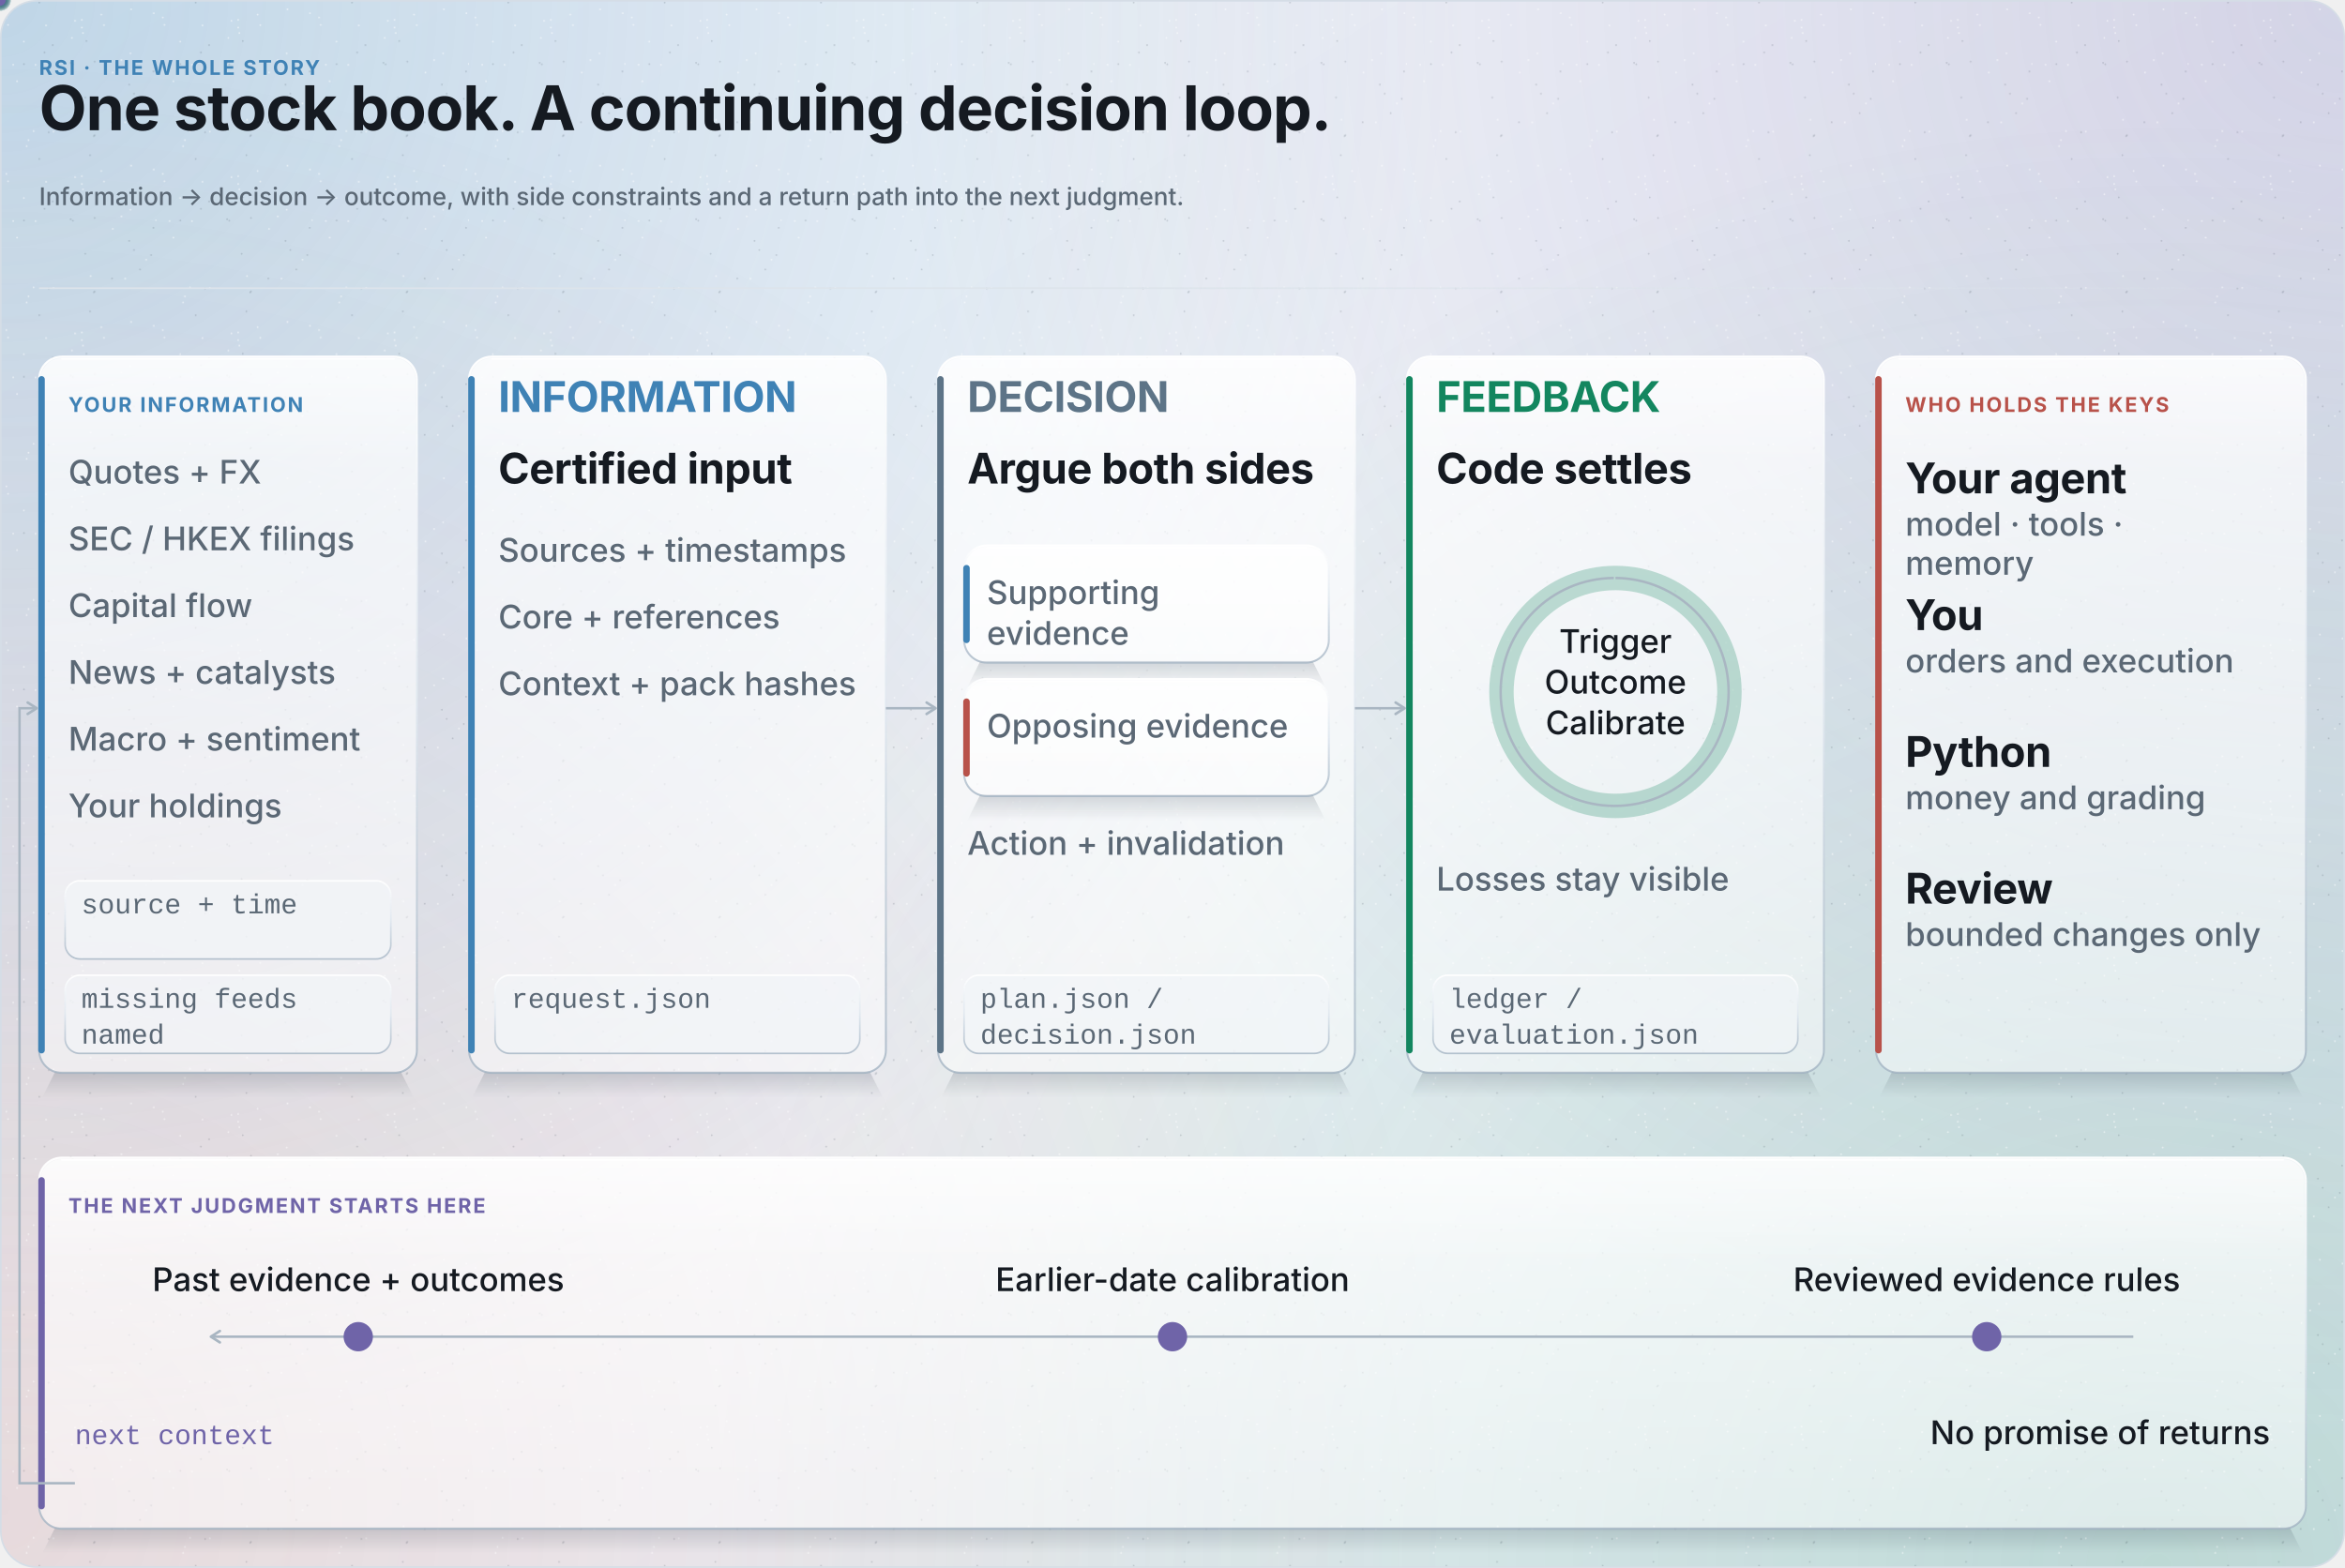
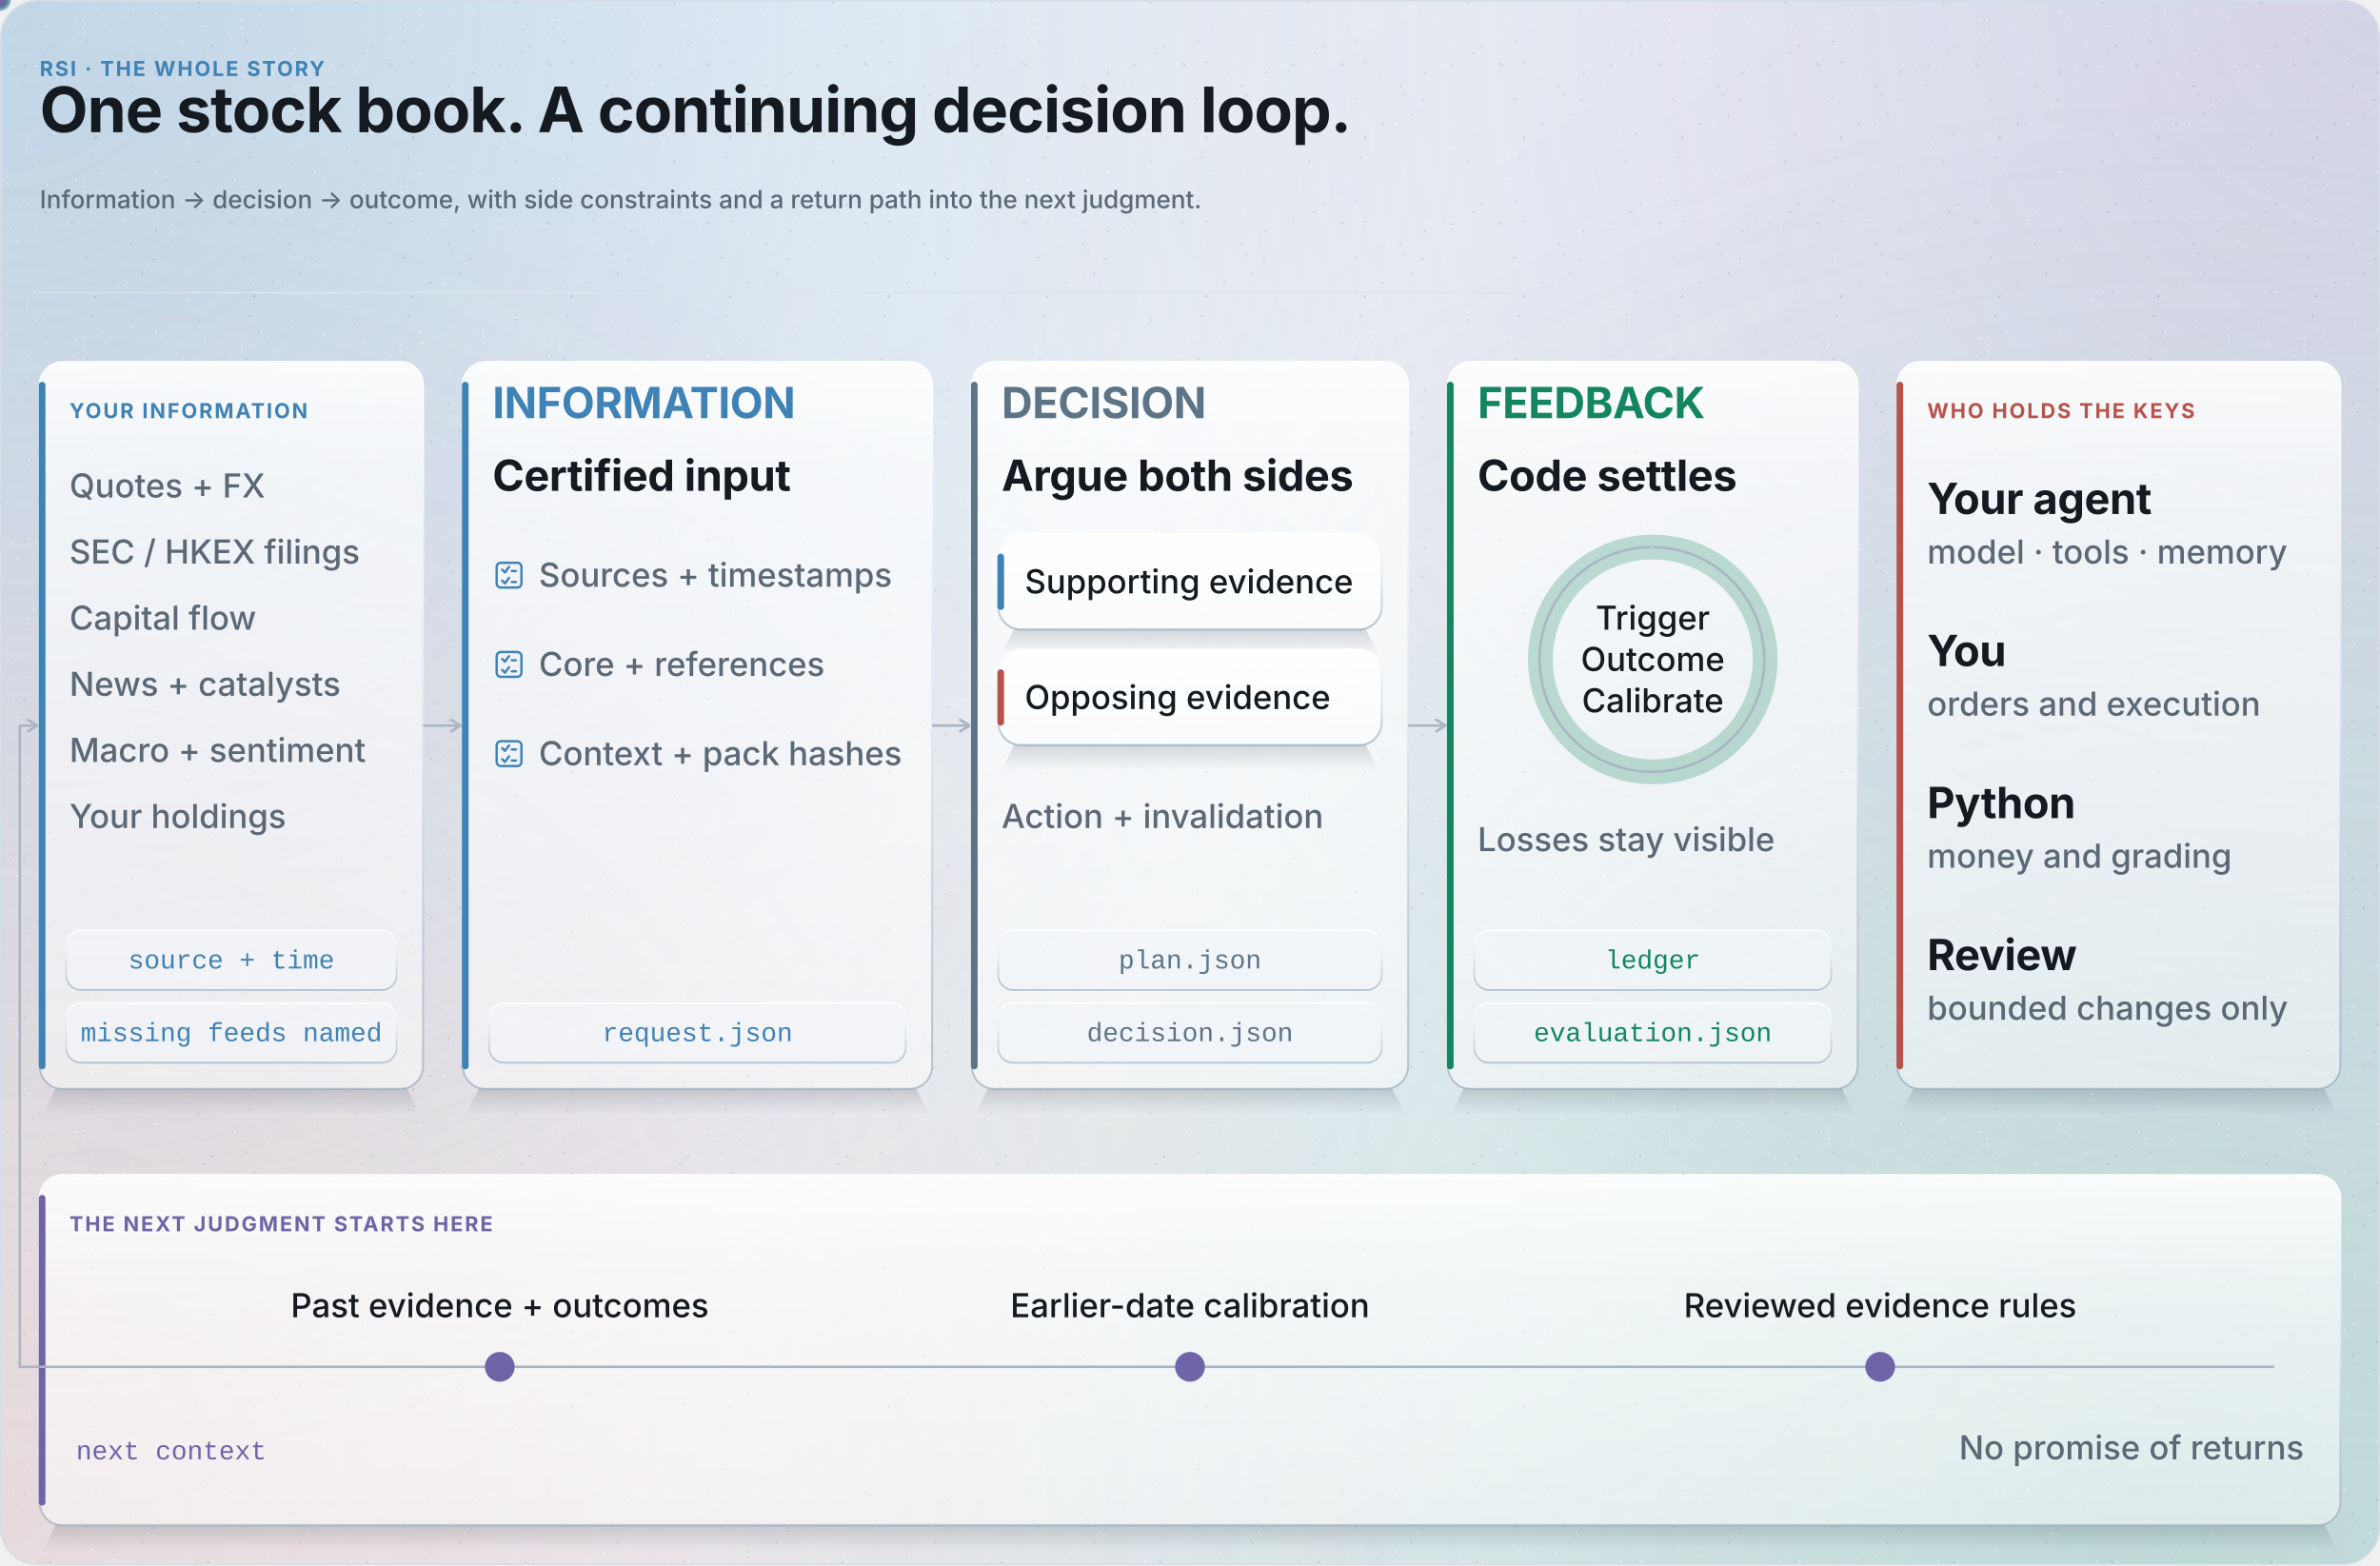
- <svg xmlns="http://www.w3.org/2000/svg" xmlns:xlink="http://www.w3.org/1999/xlink" width="1440" height="963" viewBox="0 0 1440 963" role="img" aria-labelledby="title desc">
+ <svg xmlns="http://www.w3.org/2000/svg" xmlns:xlink="http://www.w3.org/1999/xlink" width="1440" height="947" viewBox="0 0 1440 947" role="img" aria-labelledby="title desc">
  <defs>
    <linearGradient id="page" x1="0" y1="0" x2="1" y2="1">
      <stop offset="0" stop-color="#f7f9fc" />
      <stop offset=".6" stop-color="#eef2f7" />
      <stop offset="1" stop-color="#e6ecf3" />
    </linearGradient>
    <radialGradient id="field-blue" cx="0" cy="0" r="892.8" gradientUnits="userSpaceOnUse">
      <stop offset="0" stop-color="#3f82b5" stop-opacity="0.3" />
      <stop offset="1" stop-color="#3f82b5" stop-opacity="0" />
    </radialGradient>
    <radialGradient id="field-violet" cx="1440" cy="0" r="892.8" gradientUnits="userSpaceOnUse">
      <stop offset="0" stop-color="#6f64a8" stop-opacity="0.22" />
      <stop offset="1" stop-color="#6f64a8" stop-opacity="0" />
    </radialGradient>
-     <radialGradient id="field-green" cx="1324.8" cy="963" r="892.8" gradientUnits="userSpaceOnUse">
+     <radialGradient id="field-green" cx="1324.8" cy="947" r="892.8" gradientUnits="userSpaceOnUse">
      <stop offset="0" stop-color="#13865f" stop-opacity="0.2" />
      <stop offset="1" stop-color="#13865f" stop-opacity="0" />
    </radialGradient>
-     <radialGradient id="field-warm" cx="0" cy="924.48" r="892.8" gradientUnits="userSpaceOnUse">
+     <radialGradient id="field-warm" cx="0" cy="909.12" r="892.8" gradientUnits="userSpaceOnUse">
      <stop offset="0" stop-color="#b8524a" stop-opacity="0.16" />
      <stop offset="1" stop-color="#b8524a" stop-opacity="0" />
    </radialGradient>
    <pattern id="grain" width="96" height="96" patternUnits="userSpaceOnUse">
      <circle cx="32.83" cy="80.8" r=".55" fill="#ffffff" fill-opacity=".5" />
      <circle cx="21.85" cy="39.82" r=".55" fill="#ffffff" fill-opacity=".5" />
      <circle cx="29.91" cy="81.24" r=".55" fill="#22303c" fill-opacity=".16" />
      <circle cx="44.21" cy="23.3" r=".55" fill="#ffffff" fill-opacity=".5" />
      <circle cx="94.19" cy="43.92" r=".55" fill="#22303c" fill-opacity=".16" />
      <circle cx="14.73" cy="39.42" r=".55" fill="#22303c" fill-opacity=".16" />
      <circle cx="32.39" cy="27.72" r=".55" fill="#22303c" fill-opacity=".16" />
      <circle cx="44.77" cy="39.54" r=".55" fill="#22303c" fill-opacity=".16" />
      <circle cx="55.71" cy="73.6" r=".55" fill="#ffffff" fill-opacity=".5" />
      <circle cx="80.57" cy="5.74" r=".55" fill="#ffffff" fill-opacity=".5" />
      <circle cx="74.55" cy="36.92" r=".55" fill="#ffffff" fill-opacity=".5" />
      <circle cx="58.13" cy="37.86" r=".55" fill="#22303c" fill-opacity=".16" />
      <circle cx="53.07" cy="25.2" r=".55" fill="#22303c" fill-opacity=".16" />
      <circle cx="27.37" cy="32.22" r=".55" fill="#22303c" fill-opacity=".16" />
      <circle cx="10.47" cy="49.96" r=".55" fill="#ffffff" fill-opacity=".5" />
      <circle cx="24.13" cy="1.62" r=".55" fill="#22303c" fill-opacity=".16" />
      <circle cx="58.11" cy="83.04" r=".55" fill="#22303c" fill-opacity=".16" />
      <circle cx="50.97" cy="20.3" r=".55" fill="#ffffff" fill-opacity=".5" />
      <circle cx="28.31" cy="15.64" r=".55" fill="#ffffff" fill-opacity=".5" />
      <circle cx="82.29" cy="57.54" r=".55" fill="#22303c" fill-opacity=".16" />
      <circle cx="8.11" cy="39.76" r=".55" fill="#ffffff" fill-opacity=".5" />
      <circle cx="50.25" cy="12.22" r=".55" fill="#ffffff" fill-opacity=".5" />
      <circle cx="3.91" cy="10.76" r=".55" fill="#ffffff" fill-opacity=".5" />
      <circle cx="68.77" cy="75.06" r=".55" fill="#22303c" fill-opacity=".16" />
      <circle cx="50.27" cy="16.96" r=".55" fill="#ffffff" fill-opacity=".5" />
      <circle cx="17.53" cy="86.06" r=".55" fill="#ffffff" fill-opacity=".5" />
      <circle cx="79.35" cy="51.96" r=".55" fill="#22303c" fill-opacity=".16" />
      <circle cx="85.97" cy="69.54" r=".55" fill="#22303c" fill-opacity=".16" />
      <circle cx="55.31" cy="95.28" r=".55" fill="#22303c" fill-opacity=".16" />
      <circle cx="20.65" cy="80.54" r=".55" fill="#ffffff" fill-opacity=".5" />
      <circle cx="52.39" cy="59.88" r=".55" fill="#22303c" fill-opacity=".16" />
      <circle cx="62.21" cy="8.98" r=".55" fill="#ffffff" fill-opacity=".5" />
      <circle cx="89.79" cy="63.52" r=".55" fill="#ffffff" fill-opacity=".5" />
      <circle cx="80.09" cy="32.78" r=".55" fill="#ffffff" fill-opacity=".5" />
      <circle cx="4.95" cy="15.32" r=".55" fill="#ffffff" fill-opacity=".5" />
      <circle cx="76.85" cy="75.14" r=".55" fill="#ffffff" fill-opacity=".5" />
      <circle cx="69.23" cy="44.56" r=".55" fill="#ffffff" fill-opacity=".5" />
      <circle cx="57.61" cy="83.58" r=".55" fill="#22303c" fill-opacity=".16" />
      <circle cx="16.39" cy="89.8" r=".55" fill="#ffffff" fill-opacity=".5" />
      <circle cx="92.77" cy="60.66" r=".55" fill="#22303c" fill-opacity=".16" />
      <circle cx="46.11" cy="12.8" r=".55" fill="#ffffff" fill-opacity=".5" />
      <circle cx="14.65" cy="25.58" r=".55" fill="#ffffff" fill-opacity=".5" />
      <circle cx="94.39" cy="8.12" r=".55" fill="#ffffff" fill-opacity=".5" />
      <circle cx="63.89" cy="15.46" r=".55" fill="#ffffff" fill-opacity=".5" />
      <circle cx="43.47" cy="38.64" r=".55" fill="#22303c" fill-opacity=".16" />
      <circle cx="95.85" cy="39.26" r=".55" fill="#ffffff" fill-opacity=".5" />
    </pattern>
    <linearGradient id="glass" x1="0" y1="0" x2="0" y2="1">
      <stop offset="0" stop-color="#ffffff" stop-opacity=".74" />
      <stop offset="1" stop-color="#ffffff" stop-opacity=".48" />
    </linearGradient>
    <linearGradient id="glass-blue" x1="0" y1="0" x2="0" y2="1">
      <stop offset="0" stop-color="#e8f1f8" stop-opacity=".88" />
      <stop offset="1" stop-color="#e8f1f8" stop-opacity=".60" />
    </linearGradient>
    <linearGradient id="glass-green" x1="0" y1="0" x2="0" y2="1">
      <stop offset="0" stop-color="#e6f4ee" stop-opacity=".88" />
      <stop offset="1" stop-color="#e6f4ee" stop-opacity=".60" />
    </linearGradient>
    <linearGradient id="glass-warm" x1="0" y1="0" x2="0" y2="1">
      <stop offset="0" stop-color="#fbecea" stop-opacity=".88" />
      <stop offset="1" stop-color="#fbecea" stop-opacity=".60" />
    </linearGradient>
    <linearGradient id="glass-slate" x1="0" y1="0" x2="0" y2="1">
      <stop offset="0" stop-color="#eaeef2" stop-opacity=".88" />
      <stop offset="1" stop-color="#eaeef2" stop-opacity=".60" />
    </linearGradient>
    <linearGradient id="glass-violet" x1="0" y1="0" x2="0" y2="1">
      <stop offset="0" stop-color="#efedf7" stop-opacity=".88" />
      <stop offset="1" stop-color="#efedf7" stop-opacity=".60" />
    </linearGradient>
    <linearGradient id="sheen" x1="0" y1="0" x2="0" y2="1">
      <stop offset="0" stop-color="#ffffff" stop-opacity=".55" />
      <stop offset="1" stop-color="#ffffff" stop-opacity="0" />
    </linearGradient>
    <linearGradient id="rim" x1="0" y1="0" x2="0" y2="1">
      <stop offset="0" stop-color="#ffffff" stop-opacity=".95" />
      <stop offset=".5" stop-color="#dfe7ef" stop-opacity=".9" />
      <stop offset="1" stop-color="#9fb0c0" stop-opacity=".75" />
    </linearGradient>
    <linearGradient id="lift" x1="0" y1="0" x2="0" y2="1">
      <stop offset="0" stop-color="#1c2b3a" stop-opacity=".17" />
      <stop offset="1" stop-color="#1c2b3a" stop-opacity="0" />
    </linearGradient>
    <linearGradient id="rule" x1="24" y1="0" x2="1416" y2="0" gradientUnits="userSpaceOnUse">
      <stop offset=".5" stop-color="#dde4eb" />
      <stop offset="1" stop-color="#dde4eb" stop-opacity="0" />
    </linearGradient>
    <radialGradient id="glow-blue">
      <stop offset=".4" stop-color="#3f82b5" stop-opacity=".36" />
      <stop offset=".72" stop-color="#3f82b5" stop-opacity=".14" />
      <stop offset="1" stop-color="#3f82b5" stop-opacity="0" />
    </radialGradient>
    <radialGradient id="glow-green">
      <stop offset=".4" stop-color="#13865f" stop-opacity=".36" />
      <stop offset=".72" stop-color="#13865f" stop-opacity=".14" />
      <stop offset="1" stop-color="#13865f" stop-opacity="0" />
    </radialGradient>
    <radialGradient id="glow-warm">
      <stop offset=".4" stop-color="#b8524a" stop-opacity=".36" />
      <stop offset=".72" stop-color="#b8524a" stop-opacity=".14" />
      <stop offset="1" stop-color="#b8524a" stop-opacity="0" />
    </radialGradient>
    <radialGradient id="glow-slate">
      <stop offset=".4" stop-color="#5d7487" stop-opacity=".36" />
      <stop offset=".72" stop-color="#5d7487" stop-opacity=".14" />
      <stop offset="1" stop-color="#5d7487" stop-opacity="0" />
    </radialGradient>
    <radialGradient id="glow-violet">
      <stop offset=".4" stop-color="#6f64a8" stop-opacity=".36" />
      <stop offset=".72" stop-color="#6f64a8" stop-opacity=".14" />
      <stop offset="1" stop-color="#6f64a8" stop-opacity="0" />
    </radialGradient>
    <marker id="arr" markerWidth="10" markerHeight="10" refX="6" refY="5" orient="auto" markerUnits="userSpaceOnUse">
      <path d="M1 1.5L6.5 5L1 8.5" fill="none" stroke="#a9b6c2" stroke-width="1.6" stroke-linecap="round" stroke-linejoin="round" />
    </marker>
    <style>text{font-family:-apple-system,BlinkMacSystemFont,"SF Pro Text","Segoe UI",Inter,Roboto,"Helvetica Neue",Arial,sans-serif}.kick{font-size:12.5px;font-weight:700}.title{font-size:25px;font-weight:750}.sub{font-size:15px;font-weight:450}.h{font-size:17.5px;font-weight:700}.b{font-size:15px;font-weight:450}.m{font-size:14.5px;font-weight:450}.code{font-size:13.5px;font-weight:500}.tag{font-size:11.5px;font-weight:700}.kick{letter-spacing:1.1px}.title{letter-spacing:-.5px}.h{letter-spacing:-.2px}.tag{letter-spacing:.9px}.code{font-family:ui-monospace,SFMono-Regular,Menlo,Consolas,"Liberation Mono",monospace}.breathe{animation:breathe 2.4s ease-in-out infinite}@keyframes breathe{50%{opacity:.35}}@media (prefers-reduced-motion:reduce){.pulse{display:none}.breathe,.sweep{animation:none}}</style>
  </defs>
-   <rect x=".5" y=".5" width="1439" height="962" rx="22" fill="url(#page)" />
-   <rect x=".5" y=".5" width="1439" height="962" rx="22" fill="url(#field-blue)" />
-   <rect x=".5" y=".5" width="1439" height="962" rx="22" fill="url(#field-violet)" />
-   <rect x=".5" y=".5" width="1439" height="962" rx="22" fill="url(#field-green)" />
-   <rect x=".5" y=".5" width="1439" height="962" rx="22" fill="url(#field-warm)" />
-   <rect x=".5" y=".5" width="1439" height="962" rx="22" fill="url(#grain)" stroke="#d5dde6" />
-   <style>.title{font-size:38px}.h{font-size:26px}.m{font-size:20px}.b{font-size:21px}.code{font-size:17px}</style>
+   <rect x=".5" y=".5" width="1439" height="946" rx="22" fill="url(#page)" />
+   <rect x=".5" y=".5" width="1439" height="946" rx="22" fill="url(#field-blue)" />
+   <rect x=".5" y=".5" width="1439" height="946" rx="22" fill="url(#field-violet)" />
+   <rect x=".5" y=".5" width="1439" height="946" rx="22" fill="url(#field-green)" />
+   <rect x=".5" y=".5" width="1439" height="946" rx="22" fill="url(#field-warm)" />
+   <rect x=".5" y=".5" width="1439" height="946" rx="22" fill="url(#grain)" stroke="#d5dde6" />
+   <style>.title{font-size:38px}.h{font-size:26px}.m{font-size:20px}.b{font-size:21px}.code{font-size:16px}</style>
  <text x="24" y="46" class="kick">
    <tspan fill="#3f82b5">RSI · THE WHOLE STORY</tspan>
  </text>
  <text x="24" y="80" class="title">
    <tspan fill="#151a21">One stock book. A continuing decision loop.</tspan>
  </text>
  <text x="24" y="126" class="sub">
    <tspan fill="#5b6875">Information → decision → outcome, with side constraints and a return path into the next judgment.</tspan>
  </text>
  <path d="M24 177H1416" stroke="url(#rule)" />
  <g data-region="sources">
    <path d="M34 658H246L254 674H26Z" fill="url(#lift)" />
    <rect x="24" y="219" width="232" height="440" rx="14" fill="url(#glass)" stroke="url(#rim)" stroke-width="1.2" />
    <rect class="sheen" x="25" y="220" width="230" height="64" rx="13" fill="url(#sheen)" />
    <path d="M38 220.4H242" stroke="#ffffff" stroke-opacity=".95" stroke-linecap="round" />
    <path d="M25.5 233V645" stroke="#3f82b5" stroke-width="4" stroke-linecap="round" />
    <text x="42" y="253" class="kick">
      <tspan fill="#3f82b5">YOUR INFORMATION</tspan>
    </text>
-     <text x="42" y="297" class="m">
+     <text x="42" y="301" class="m">
      <tspan fill="#5b6875">Quotes + FX</tspan>
    </text>
-     <text x="42" y="338" class="m">
+     <text x="42" y="341" class="m">
      <tspan fill="#5b6875">SEC / HKEX filings</tspan>
    </text>
-     <text x="42" y="379" class="m">
+     <text x="42" y="381" class="m">
      <tspan fill="#5b6875">Capital flow</tspan>
    </text>
-     <text x="42" y="420" class="m">
+     <text x="42" y="421" class="m">
      <tspan fill="#5b6875">News + catalysts</tspan>
    </text>
    <text x="42" y="461" class="m">
      <tspan fill="#5b6875">Macro + sentiment</tspan>
    </text>
-     <text x="42" y="502" class="m">
+     <text x="42" y="501" class="m">
      <tspan fill="#5b6875">Your holdings</tspan>
    </text>
-     <rect x="40" y="541" width="200" height="48" rx="9" fill="#f2f5f8" fill-opacity=".62" stroke="url(#rim)" />
-     <text x="140" y="570" class="code" text-anchor="middle">
-       <tspan fill="#151a21" />
-     </text>
-     <text x="50" y="561" class="code">
-       <tspan fill="#5b6875">source + time</tspan>
-     </text>
-     <rect x="40" y="599" width="200" height="48" rx="9" fill="#f2f5f8" fill-opacity=".62" stroke="url(#rim)" />
-     <text x="140" y="628" class="code" text-anchor="middle">
-       <tspan fill="#151a21" />
-     </text>
-     <text x="50" y="619" class="code">
-       <tspan fill="#5b6875">missing feeds</tspan>
-     </text>
-     <text x="50" y="641" class="code">
-       <tspan fill="#5b6875">named</tspan>
+     <rect x="40" y="563" width="200" height="36" rx="9" fill="#f2f5f8" fill-opacity=".62" stroke="url(#rim)" />
+     <text x="140" y="586" class="code" text-anchor="middle">
+       <tspan fill="#3f82b5">source + time</tspan>
+     </text>
+     <rect x="40" y="607" width="200" height="36" rx="9" fill="#f2f5f8" fill-opacity=".62" stroke="url(#rim)" />
+     <text x="140" y="630" class="code" text-anchor="middle">
+       <tspan fill="#3f82b5">missing feeds named</tspan>
    </text>
  </g>
  <g data-region="input">
-     <path d="M298 658H534L542 674H290Z" fill="url(#lift)" />
-     <rect x="288" y="219" width="256" height="440" rx="14" fill="url(#glass)" stroke="url(#rim)" stroke-width="1.2" />
-     <rect class="sheen" x="289" y="220" width="254" height="64" rx="13" fill="url(#sheen)" />
-     <path d="M302 220.4H530" stroke="#ffffff" stroke-opacity=".95" stroke-linecap="round" />
-     <path d="M289.5 233V645" stroke="#3f82b5" stroke-width="4" stroke-linecap="round" />
-     <text x="306" y="253" class="h">
+     <path d="M290 658H554L562 674H282Z" fill="url(#lift)" />
+     <rect x="280" y="219" width="284" height="440" rx="14" fill="url(#glass)" stroke="url(#rim)" stroke-width="1.2" />
+     <rect class="sheen" x="281" y="220" width="282" height="64" rx="13" fill="url(#sheen)" />
+     <path d="M294 220.4H550" stroke="#ffffff" stroke-opacity=".95" stroke-linecap="round" />
+     <path d="M281.5 233V645" stroke="#3f82b5" stroke-width="4" stroke-linecap="round" />
+     <text x="298" y="253" class="h">
      <tspan fill="#3f82b5">INFORMATION</tspan>
    </text>
-     <text x="306" y="297" class="h">
+     <text x="298" y="297" class="h">
      <tspan fill="#151a21">Certified input</tspan>
    </text>
-     <text x="306" y="345" class="m">
+     <g class="hero-icon" data-icon="checks" transform="translate(298 338) scale(0.833333)" fill="none" stroke="#3f82b5" stroke-width="1.7" stroke-linecap="round" stroke-linejoin="round" aria-hidden="true">
+       <rect x="3" y="3" width="18" height="18" rx="3" />
+       <path d="M7 8l2 2 3-4m2 3h3M7 16l2 2 3-4m2 3h3" />
+     </g>
+     <text x="326" y="355" class="m">
      <tspan fill="#5b6875">Sources + timestamps</tspan>
    </text>
-     <text x="306" y="386" class="m">
+     <g class="hero-icon" data-icon="checks" transform="translate(298 392) scale(0.833333)" fill="none" stroke="#3f82b5" stroke-width="1.7" stroke-linecap="round" stroke-linejoin="round" aria-hidden="true">
+       <rect x="3" y="3" width="18" height="18" rx="3" />
+       <path d="M7 8l2 2 3-4m2 3h3M7 16l2 2 3-4m2 3h3" />
+     </g>
+     <text x="326" y="409" class="m">
      <tspan fill="#5b6875">Core + references</tspan>
    </text>
-     <text x="306" y="427" class="m">
+     <g class="hero-icon" data-icon="checks" transform="translate(298 446) scale(0.833333)" fill="none" stroke="#3f82b5" stroke-width="1.7" stroke-linecap="round" stroke-linejoin="round" aria-hidden="true">
+       <rect x="3" y="3" width="18" height="18" rx="3" />
+       <path d="M7 8l2 2 3-4m2 3h3M7 16l2 2 3-4m2 3h3" />
+     </g>
+     <text x="326" y="463" class="m">
      <tspan fill="#5b6875">Context + pack hashes</tspan>
    </text>
-     <rect x="304" y="599" width="224" height="48" rx="9" fill="#f2f5f8" fill-opacity=".62" stroke="url(#rim)" />
-     <text x="416" y="628" class="code" text-anchor="middle">
-       <tspan fill="#151a21" />
-     </text>
-     <text x="314" y="619" class="code">
-       <tspan fill="#5b6875">request.json</tspan>
+     <rect x="296" y="607" width="252" height="36" rx="9" fill="#f2f5f8" fill-opacity=".62" stroke="url(#rim)" />
+     <text x="422" y="630" class="code" text-anchor="middle">
+       <tspan fill="#3f82b5">request.json</tspan>
    </text>
  </g>
  <g data-region="decision">
-     <path d="M586 658H822L830 674H578Z" fill="url(#lift)" />
-     <rect x="576" y="219" width="256" height="440" rx="14" fill="url(#glass)" stroke="url(#rim)" stroke-width="1.2" />
-     <rect class="sheen" x="577" y="220" width="254" height="64" rx="13" fill="url(#sheen)" />
-     <path d="M590 220.4H818" stroke="#ffffff" stroke-opacity=".95" stroke-linecap="round" />
-     <path d="M577.5 233V645" stroke="#5d7487" stroke-width="4" stroke-linecap="round" />
-     <text x="594" y="253" class="h">
+     <path d="M598 658H842L850 674H590Z" fill="url(#lift)" />
+     <rect x="588" y="219" width="264" height="440" rx="14" fill="url(#glass)" stroke="url(#rim)" stroke-width="1.2" />
+     <rect class="sheen" x="589" y="220" width="262" height="64" rx="13" fill="url(#sheen)" />
+     <path d="M602 220.4H838" stroke="#ffffff" stroke-opacity=".95" stroke-linecap="round" />
+     <path d="M589.5 233V645" stroke="#5d7487" stroke-width="4" stroke-linecap="round" />
+     <text x="606" y="253" class="h">
      <tspan fill="#5d7487">DECISION</tspan>
    </text>
-     <text x="594" y="297" class="h">
+     <text x="606" y="297" class="h">
      <tspan fill="#151a21">Argue both sides</tspan>
    </text>
-     <path d="M602 406H806L814 422H594Z" fill="url(#lift)" />
-     <rect x="592" y="335" width="224" height="72" rx="14" fill="url(#glass)" stroke="url(#rim)" stroke-width="1.2" />
-     <rect class="sheen" x="593" y="336" width="222" height="64" rx="13" fill="url(#sheen)" />
-     <path d="M606 336.4H802" stroke="#ffffff" stroke-opacity=".95" stroke-linecap="round" />
-     <path d="M593.5 349V393" stroke="#3f82b5" stroke-width="4" stroke-linecap="round" />
-     <text x="606" y="371" class="m">
-       <tspan fill="#5b6875">Supporting</tspan>
-     </text>
-     <text x="606" y="396" class="m">
-       <tspan fill="#5b6875">evidence</tspan>
-     </text>
-     <path d="M602 488H806L814 504H594Z" fill="url(#lift)" />
-     <rect x="592" y="417" width="224" height="72" rx="14" fill="url(#glass)" stroke="url(#rim)" stroke-width="1.2" />
-     <rect class="sheen" x="593" y="418" width="222" height="64" rx="13" fill="url(#sheen)" />
-     <path d="M606 418.4H802" stroke="#ffffff" stroke-opacity=".95" stroke-linecap="round" />
-     <path d="M593.5 431V475" stroke="#b8524a" stroke-width="4" stroke-linecap="round" />
-     <text x="606" y="453" class="m">
-       <tspan fill="#5b6875">Opposing evidence</tspan>
-     </text>
-     <text x="594" y="525" class="m">
+     <path d="M614 380H826L834 396H606Z" fill="url(#lift)" />
+     <rect x="604" y="323" width="232" height="58" rx="14" fill="url(#glass)" stroke="url(#rim)" stroke-width="1.2" />
+     <rect class="sheen" x="605" y="324" width="230" height="56" rx="13" fill="url(#sheen)" />
+     <path d="M618 324.4H822" stroke="#ffffff" stroke-opacity=".95" stroke-linecap="round" />
+     <path d="M605.5 337V367" stroke="#3f82b5" stroke-width="4" stroke-linecap="round" />
+     <text x="620" y="359" class="m">
+       <tspan fill="#151a21">Supporting evidence</tspan>
+     </text>
+     <path d="M614 450H826L834 466H606Z" fill="url(#lift)" />
+     <rect x="604" y="393" width="232" height="58" rx="14" fill="url(#glass)" stroke="url(#rim)" stroke-width="1.2" />
+     <rect class="sheen" x="605" y="394" width="230" height="56" rx="13" fill="url(#sheen)" />
+     <path d="M618 394.4H822" stroke="#ffffff" stroke-opacity=".95" stroke-linecap="round" />
+     <path d="M605.5 407V437" stroke="#b8524a" stroke-width="4" stroke-linecap="round" />
+     <text x="620" y="429" class="m">
+       <tspan fill="#151a21">Opposing evidence</tspan>
+     </text>
+     <text x="606" y="501" class="m">
      <tspan fill="#5b6875">Action + invalidation</tspan>
    </text>
-     <rect x="592" y="599" width="224" height="48" rx="9" fill="#f2f5f8" fill-opacity=".62" stroke="url(#rim)" />
-     <text x="704" y="628" class="code" text-anchor="middle">
-       <tspan fill="#151a21" />
-     </text>
-     <text x="602" y="619" class="code">
-       <tspan fill="#5b6875">plan.json /</tspan>
-     </text>
-     <text x="602" y="641" class="code">
-       <tspan fill="#5b6875">decision.json</tspan>
+     <rect x="604" y="563" width="232" height="36" rx="9" fill="#f2f5f8" fill-opacity=".62" stroke="url(#rim)" />
+     <text x="720" y="586" class="code" text-anchor="middle">
+       <tspan fill="#5d7487">plan.json</tspan>
+     </text>
+     <rect x="604" y="607" width="232" height="36" rx="9" fill="#f2f5f8" fill-opacity=".62" stroke="url(#rim)" />
+     <text x="720" y="630" class="code" text-anchor="middle">
+       <tspan fill="#5d7487">decision.json</tspan>
    </text>
  </g>
  <g data-region="outcome">
-     <path d="M874 658H1110L1118 674H866Z" fill="url(#lift)" />
-     <rect x="864" y="219" width="256" height="440" rx="14" fill="url(#glass)" stroke="url(#rim)" stroke-width="1.2" />
-     <rect class="sheen" x="865" y="220" width="254" height="64" rx="13" fill="url(#sheen)" />
-     <path d="M878 220.4H1106" stroke="#ffffff" stroke-opacity=".95" stroke-linecap="round" />
-     <path d="M865.5 233V645" stroke="#13865f" stroke-width="4" stroke-linecap="round" />
-     <text x="882" y="253" class="h">
+     <path d="M886 658H1114L1122 674H878Z" fill="url(#lift)" />
+     <rect x="876" y="219" width="248" height="440" rx="14" fill="url(#glass)" stroke="url(#rim)" stroke-width="1.2" />
+     <rect class="sheen" x="877" y="220" width="246" height="64" rx="13" fill="url(#sheen)" />
+     <path d="M890 220.4H1110" stroke="#ffffff" stroke-opacity=".95" stroke-linecap="round" />
+     <path d="M877.5 233V645" stroke="#13865f" stroke-width="4" stroke-linecap="round" />
+     <text x="894" y="253" class="h">
      <tspan fill="#13865f">FEEDBACK</tspan>
    </text>
-     <text x="882" y="297" class="h">
+     <text x="894" y="297" class="h">
      <tspan fill="#151a21">Code settles</tspan>
    </text>
-     <circle cx="992" cy="425" r="70" fill="none" stroke="#13865f" stroke-opacity=".25" stroke-width="15" />
-     <path id="w1" d="M992 355A70 70 0 1 1 991 355" fill="none" stroke="#a9b6c2" stroke-width="1.5" />
+     <circle cx="1000" cy="399" r="68" fill="none" stroke="#13865f" stroke-opacity=".25" stroke-width="15" />
+     <path id="w1" d="M1000 331A68 68 0 1 1 999 331" fill="none" stroke="#a9b6c2" stroke-width="1.5" />
    <circle class="pulse" r="7" fill="url(#glow-green)">
      <animateMotion dur="6s" begin="0.00s" repeatCount="indefinite" keyPoints="0;1" keyTimes="0;1" calcMode="spline" keySplines=".45 0 .55 1">
        <mpath href="#w1" xlink:href="#w1" />
      </animateMotion>
    </circle>
    <circle class="pulse" r="3.4" fill="#13865f">
      <animateMotion dur="6s" begin="0.00s" repeatCount="indefinite" keyPoints="0;1" keyTimes="0;1" calcMode="spline" keySplines=".45 0 .55 1">
        <mpath href="#w1" xlink:href="#w1" />
      </animateMotion>
    </circle>
    <circle class="pulse" r="7" fill="url(#glow-green)">
      <animateMotion dur="6s" begin="-1.80s" repeatCount="indefinite" keyPoints="0;1" keyTimes="0;1" calcMode="spline" keySplines=".45 0 .55 1">
        <mpath href="#w1" xlink:href="#w1" />
      </animateMotion>
    </circle>
    <circle class="pulse" r="3.4" fill="#13865f">
      <animateMotion dur="6s" begin="-1.80s" repeatCount="indefinite" keyPoints="0;1" keyTimes="0;1" calcMode="spline" keySplines=".45 0 .55 1">
        <mpath href="#w1" xlink:href="#w1" />
      </animateMotion>
    </circle>
-     <text x="992" y="401" class="m" text-anchor="middle">
+     <text x="1000" y="381" class="m" text-anchor="middle">
      <tspan fill="#151a21">Trigger</tspan>
    </text>
-     <text x="992" y="426" class="m" text-anchor="middle">
+     <text x="1000" y="406" class="m" text-anchor="middle">
      <tspan fill="#151a21">Outcome</tspan>
    </text>
-     <text x="992" y="451" class="m" text-anchor="middle">
+     <text x="1000" y="431" class="m" text-anchor="middle">
      <tspan fill="#151a21">Calibrate</tspan>
    </text>
-     <text x="882" y="547" class="m">
+     <text x="894" y="515" class="m">
      <tspan fill="#5b6875">Losses stay visible</tspan>
    </text>
-     <rect x="880" y="599" width="224" height="48" rx="9" fill="#f2f5f8" fill-opacity=".62" stroke="url(#rim)" />
-     <text x="992" y="628" class="code" text-anchor="middle">
-       <tspan fill="#151a21" />
-     </text>
-     <text x="890" y="619" class="code">
-       <tspan fill="#5b6875">ledger /</tspan>
-     </text>
-     <text x="890" y="641" class="code">
-       <tspan fill="#5b6875">evaluation.json</tspan>
+     <rect x="892" y="563" width="216" height="36" rx="9" fill="#f2f5f8" fill-opacity=".62" stroke="url(#rim)" />
+     <text x="1000" y="586" class="code" text-anchor="middle">
+       <tspan fill="#13865f">ledger</tspan>
+     </text>
+     <rect x="892" y="607" width="216" height="36" rx="9" fill="#f2f5f8" fill-opacity=".62" stroke="url(#rim)" />
+     <text x="1000" y="630" class="code" text-anchor="middle">
+       <tspan fill="#13865f">evaluation.json</tspan>
    </text>
  </g>
  <g data-region="owners">
-     <path d="M1162 658H1406L1414 674H1154Z" fill="url(#lift)" />
-     <rect x="1152" y="219" width="264" height="440" rx="14" fill="url(#glass)" stroke="url(#rim)" stroke-width="1.2" />
-     <rect class="sheen" x="1153" y="220" width="262" height="64" rx="13" fill="url(#sheen)" />
-     <path d="M1166 220.4H1402" stroke="#ffffff" stroke-opacity=".95" stroke-linecap="round" />
-     <path d="M1153.5 233V645" stroke="#b8524a" stroke-width="4" stroke-linecap="round" />
-     <text x="1170" y="253" class="kick">
+     <path d="M1158 658H1406L1414 674H1150Z" fill="url(#lift)" />
+     <rect x="1148" y="219" width="268" height="440" rx="14" fill="url(#glass)" stroke="url(#rim)" stroke-width="1.2" />
+     <rect class="sheen" x="1149" y="220" width="266" height="64" rx="13" fill="url(#sheen)" />
+     <path d="M1162 220.4H1402" stroke="#ffffff" stroke-opacity=".95" stroke-linecap="round" />
+     <path d="M1149.5 233V645" stroke="#b8524a" stroke-width="4" stroke-linecap="round" />
+     <text x="1166" y="253" class="kick">
      <tspan fill="#b8524a">WHO HOLDS THE KEYS</tspan>
    </text>
-     <text x="1170" y="303" class="h">
+     <text x="1166" y="311" class="h">
      <tspan fill="#151a21">Your agent</tspan>
    </text>
-     <text x="1170" y="329" class="m">
-       <tspan fill="#5b6875">model · tools ·</tspan>
-     </text>
-     <text x="1170" y="353" class="m">
-       <tspan fill="#5b6875">memory</tspan>
-     </text>
-     <text x="1170" y="387" class="h">
+     <text x="1166" y="341" class="m">
+       <tspan fill="#5b6875">model · tools · memory</tspan>
+     </text>
+     <text x="1166" y="403" class="h">
      <tspan fill="#151a21">You</tspan>
    </text>
-     <text x="1170" y="413" class="m">
+     <text x="1166" y="433" class="m">
      <tspan fill="#5b6875">orders and execution</tspan>
    </text>
-     <text x="1170" y="471" class="h">
+     <text x="1166" y="495" class="h">
      <tspan fill="#151a21">Python</tspan>
    </text>
-     <text x="1170" y="497" class="m">
+     <text x="1166" y="525" class="m">
      <tspan fill="#5b6875">money and grading</tspan>
    </text>
-     <text x="1170" y="555" class="h">
+     <text x="1166" y="587" class="h">
      <tspan fill="#151a21">Review</tspan>
    </text>
-     <text x="1170" y="581" class="m">
+     <text x="1166" y="617" class="m">
      <tspan fill="#5b6875">bounded changes only</tspan>
    </text>
  </g>
  <g data-region="return">
-     <path d="M34 938H1406L1414 954H26Z" fill="url(#lift)" />
-     <rect x="24" y="711" width="1392" height="228" rx="14" fill="url(#glass)" stroke="url(#rim)" stroke-width="1.2" />
+     <path d="M34 922H1406L1414 938H26Z" fill="url(#lift)" />
+     <rect x="24" y="711" width="1392" height="212" rx="14" fill="url(#glass)" stroke="url(#rim)" stroke-width="1.2" />
    <rect class="sheen" x="25" y="712" width="1390" height="64" rx="13" fill="url(#sheen)" />
    <path d="M38 712.4H1402" stroke="#ffffff" stroke-opacity=".95" stroke-linecap="round" />
-     <path d="M25.5 725V925" stroke="#6f64a8" stroke-width="4" stroke-linecap="round" />
+     <path d="M25.5 725V909" stroke="#6f64a8" stroke-width="4" stroke-linecap="round" />
    <text x="42" y="745" class="kick">
      <tspan fill="#6f64a8">THE NEXT JUDGMENT STARTS HERE</tspan>
    </text>
-     <path id="w2" d="M1310 821H130" fill="none" stroke="#a9b6c2" stroke-width="1.5" marker-end="url(#arr)" />
-     <circle class="pulse" r="7" fill="url(#glow-violet)">
-       <animateMotion dur="8s" begin="0.00s" repeatCount="indefinite" keyPoints="0;1" keyTimes="0;1" calcMode="spline" keySplines=".45 0 .55 1">
-         <mpath href="#w2" xlink:href="#w2" />
-       </animateMotion>
-     </circle>
-     <circle class="pulse" r="3.4" fill="#6f64a8">
-       <animateMotion dur="8s" begin="0.00s" repeatCount="indefinite" keyPoints="0;1" keyTimes="0;1" calcMode="spline" keySplines=".45 0 .55 1">
-         <mpath href="#w2" xlink:href="#w2" />
-       </animateMotion>
-     </circle>
-     <circle class="pulse" r="7" fill="url(#glow-violet)">
-       <animateMotion dur="8s" begin="-2.40s" repeatCount="indefinite" keyPoints="0;1" keyTimes="0;1" calcMode="spline" keySplines=".45 0 .55 1">
-         <mpath href="#w2" xlink:href="#w2" />
-       </animateMotion>
-     </circle>
-     <circle class="pulse" r="3.4" fill="#6f64a8">
-       <animateMotion dur="8s" begin="-2.40s" repeatCount="indefinite" keyPoints="0;1" keyTimes="0;1" calcMode="spline" keySplines=".45 0 .55 1">
-         <mpath href="#w2" xlink:href="#w2" />
-       </animateMotion>
-     </circle>
-     <circle cx="220" cy="821" r="9" fill="#6f64a8" />
-     <text x="220" y="793" class="m" text-anchor="middle">
+     <path d="M1376 827H24" stroke="#a9b6c2" stroke-width="1.5" />
+     <circle cx="302.4" cy="827" r="9" fill="#6f64a8" />
+     <text x="302.4" y="797" class="m" text-anchor="middle">
      <tspan fill="#151a21">Past evidence + outcomes</tspan>
    </text>
-     <circle cx="720" cy="821" r="9" fill="#6f64a8" />
-     <text x="720" y="793" class="m" text-anchor="middle">
+     <circle cx="720" cy="827" r="9" fill="#6f64a8" />
+     <text x="720" y="797" class="m" text-anchor="middle">
      <tspan fill="#151a21">Earlier-date calibration</tspan>
    </text>
-     <circle cx="1220" cy="821" r="9" fill="#6f64a8" />
-     <text x="1220" y="793" class="m" text-anchor="middle">
+     <circle cx="1137.6" cy="827" r="9" fill="#6f64a8" />
+     <text x="1137.6" y="797" class="m" text-anchor="middle">
      <tspan fill="#151a21">Reviewed evidence rules</tspan>
    </text>
-     <text x="46" y="887" class="code">
+     <text x="46" y="883" class="code">
      <tspan fill="#6f64a8">next context</tspan>
    </text>
-     <text x="1394" y="887" class="m" text-anchor="end">
-       <tspan fill="#151a21">No promise of returns</tspan>
-     </text>
-   </g>
-   <path id="w3" d="M544 435H574" fill="none" stroke="#a9b6c2" stroke-width="1.5" marker-end="url(#arr)" />
+     <text x="1394" y="883" class="m" text-anchor="end">
+       <tspan fill="#5b6875">No promise of returns</tspan>
+     </text>
+   </g>
+   <path id="w2" d="M256 439H278" fill="none" stroke="#a9b6c2" stroke-width="1.5" marker-end="url(#arr)" />
+   <circle class="pulse" r="7" fill="url(#glow-blue)">
+     <animateMotion dur="2.2s" begin="0.00s" repeatCount="indefinite" keyPoints="0;1" keyTimes="0;1" calcMode="spline" keySplines=".45 0 .55 1">
+       <mpath href="#w2" xlink:href="#w2" />
+     </animateMotion>
+   </circle>
+   <circle class="pulse" r="3.4" fill="#3f82b5">
+     <animateMotion dur="2.2s" begin="0.00s" repeatCount="indefinite" keyPoints="0;1" keyTimes="0;1" calcMode="spline" keySplines=".45 0 .55 1">
+       <mpath href="#w2" xlink:href="#w2" />
+     </animateMotion>
+   </circle>
+   <circle class="pulse" r="7" fill="url(#glow-blue)">
+     <animateMotion dur="2.2s" begin="-1.40s" repeatCount="indefinite" keyPoints="0;1" keyTimes="0;1" calcMode="spline" keySplines=".45 0 .55 1">
+       <mpath href="#w2" xlink:href="#w2" />
+     </animateMotion>
+   </circle>
+   <circle class="pulse" r="3.4" fill="#3f82b5">
+     <animateMotion dur="2.2s" begin="-1.40s" repeatCount="indefinite" keyPoints="0;1" keyTimes="0;1" calcMode="spline" keySplines=".45 0 .55 1">
+       <mpath href="#w2" xlink:href="#w2" />
+     </animateMotion>
+   </circle>
+   <path id="w3" d="M564 439H586" fill="none" stroke="#a9b6c2" stroke-width="1.5" marker-end="url(#arr)" />
+   <circle class="pulse" r="7" fill="url(#glow-blue)">
+     <animateMotion dur="2.2s" begin="0.00s" repeatCount="indefinite" keyPoints="0;1" keyTimes="0;1" calcMode="spline" keySplines=".45 0 .55 1">
+       <mpath href="#w3" xlink:href="#w3" />
+     </animateMotion>
+   </circle>
+   <circle class="pulse" r="3.4" fill="#3f82b5">
+     <animateMotion dur="2.2s" begin="0.00s" repeatCount="indefinite" keyPoints="0;1" keyTimes="0;1" calcMode="spline" keySplines=".45 0 .55 1">
+       <mpath href="#w3" xlink:href="#w3" />
+     </animateMotion>
+   </circle>
+   <circle class="pulse" r="7" fill="url(#glow-blue)">
+     <animateMotion dur="2.2s" begin="-1.40s" repeatCount="indefinite" keyPoints="0;1" keyTimes="0;1" calcMode="spline" keySplines=".45 0 .55 1">
+       <mpath href="#w3" xlink:href="#w3" />
+     </animateMotion>
+   </circle>
+   <circle class="pulse" r="3.4" fill="#3f82b5">
+     <animateMotion dur="2.2s" begin="-1.40s" repeatCount="indefinite" keyPoints="0;1" keyTimes="0;1" calcMode="spline" keySplines=".45 0 .55 1">
+       <mpath href="#w3" xlink:href="#w3" />
+     </animateMotion>
+   </circle>
+   <path id="w4" d="M852 439H874" fill="none" stroke="#a9b6c2" stroke-width="1.5" marker-end="url(#arr)" />
  <circle class="pulse" r="7" fill="url(#glow-green)">
    <animateMotion dur="2.2s" begin="0.00s" repeatCount="indefinite" keyPoints="0;1" keyTimes="0;1" calcMode="spline" keySplines=".45 0 .55 1">
-       <mpath href="#w3" xlink:href="#w3" />
+       <mpath href="#w4" xlink:href="#w4" />
    </animateMotion>
  </circle>
  <circle class="pulse" r="3.4" fill="#13865f">
    <animateMotion dur="2.2s" begin="0.00s" repeatCount="indefinite" keyPoints="0;1" keyTimes="0;1" calcMode="spline" keySplines=".45 0 .55 1">
-       <mpath href="#w3" xlink:href="#w3" />
+       <mpath href="#w4" xlink:href="#w4" />
    </animateMotion>
  </circle>
  <circle class="pulse" r="7" fill="url(#glow-green)">
    <animateMotion dur="2.2s" begin="-1.40s" repeatCount="indefinite" keyPoints="0;1" keyTimes="0;1" calcMode="spline" keySplines=".45 0 .55 1">
-       <mpath href="#w3" xlink:href="#w3" />
+       <mpath href="#w4" xlink:href="#w4" />
    </animateMotion>
  </circle>
  <circle class="pulse" r="3.4" fill="#13865f">
    <animateMotion dur="2.2s" begin="-1.40s" repeatCount="indefinite" keyPoints="0;1" keyTimes="0;1" calcMode="spline" keySplines=".45 0 .55 1">
-       <mpath href="#w3" xlink:href="#w3" />
-     </animateMotion>
-   </circle>
-   <path id="w4" d="M832 435H862" fill="none" stroke="#a9b6c2" stroke-width="1.5" marker-end="url(#arr)" />
-   <circle class="pulse" r="7" fill="url(#glow-green)">
-     <animateMotion dur="2.2s" begin="0.00s" repeatCount="indefinite" keyPoints="0;1" keyTimes="0;1" calcMode="spline" keySplines=".45 0 .55 1">
      <mpath href="#w4" xlink:href="#w4" />
    </animateMotion>
  </circle>
-   <circle class="pulse" r="3.4" fill="#13865f">
-     <animateMotion dur="2.2s" begin="0.00s" repeatCount="indefinite" keyPoints="0;1" keyTimes="0;1" calcMode="spline" keySplines=".45 0 .55 1">
-       <mpath href="#w4" xlink:href="#w4" />
-     </animateMotion>
-   </circle>
-   <circle class="pulse" r="7" fill="url(#glow-green)">
-     <animateMotion dur="2.2s" begin="-1.40s" repeatCount="indefinite" keyPoints="0;1" keyTimes="0;1" calcMode="spline" keySplines=".45 0 .55 1">
-       <mpath href="#w4" xlink:href="#w4" />
-     </animateMotion>
-   </circle>
-   <circle class="pulse" r="3.4" fill="#13865f">
-     <animateMotion dur="2.2s" begin="-1.40s" repeatCount="indefinite" keyPoints="0;1" keyTimes="0;1" calcMode="spline" keySplines=".45 0 .55 1">
-       <mpath href="#w4" xlink:href="#w4" />
-     </animateMotion>
-   </circle>
-   <path id="w5" d="M46 911H12V435H22" fill="none" stroke="#a9b6c2" stroke-width="1.5" marker-end="url(#arr)" />
+   <path id="w5" d="M24 827H12V439H22" fill="none" stroke="#a9b6c2" stroke-width="1.5" marker-end="url(#arr)" />
  <circle class="pulse" r="7" fill="url(#glow-violet)">
    <animateMotion dur="10s" begin="0.00s" repeatCount="indefinite" keyPoints="0;1" keyTimes="0;1" calcMode="spline" keySplines=".45 0 .55 1">
      <mpath href="#w5" xlink:href="#w5" />
    </animateMotion>
  </circle>
  <circle class="pulse" r="3.4" fill="#6f64a8">
    <animateMotion dur="10s" begin="0.00s" repeatCount="indefinite" keyPoints="0;1" keyTimes="0;1" calcMode="spline" keySplines=".45 0 .55 1">
      <mpath href="#w5" xlink:href="#w5" />
    </animateMotion>
  </circle>
  <circle class="pulse" r="7" fill="url(#glow-violet)">
    <animateMotion dur="10s" begin="-3.50s" repeatCount="indefinite" keyPoints="0;1" keyTimes="0;1" calcMode="spline" keySplines=".45 0 .55 1">
      <mpath href="#w5" xlink:href="#w5" />
    </animateMotion>
  </circle>
  <circle class="pulse" r="3.4" fill="#6f64a8">
    <animateMotion dur="10s" begin="-3.50s" repeatCount="indefinite" keyPoints="0;1" keyTimes="0;1" calcMode="spline" keySplines=".45 0 .55 1">
      <mpath href="#w5" xlink:href="#w5" />
    </animateMotion>
  </circle>
</svg>
